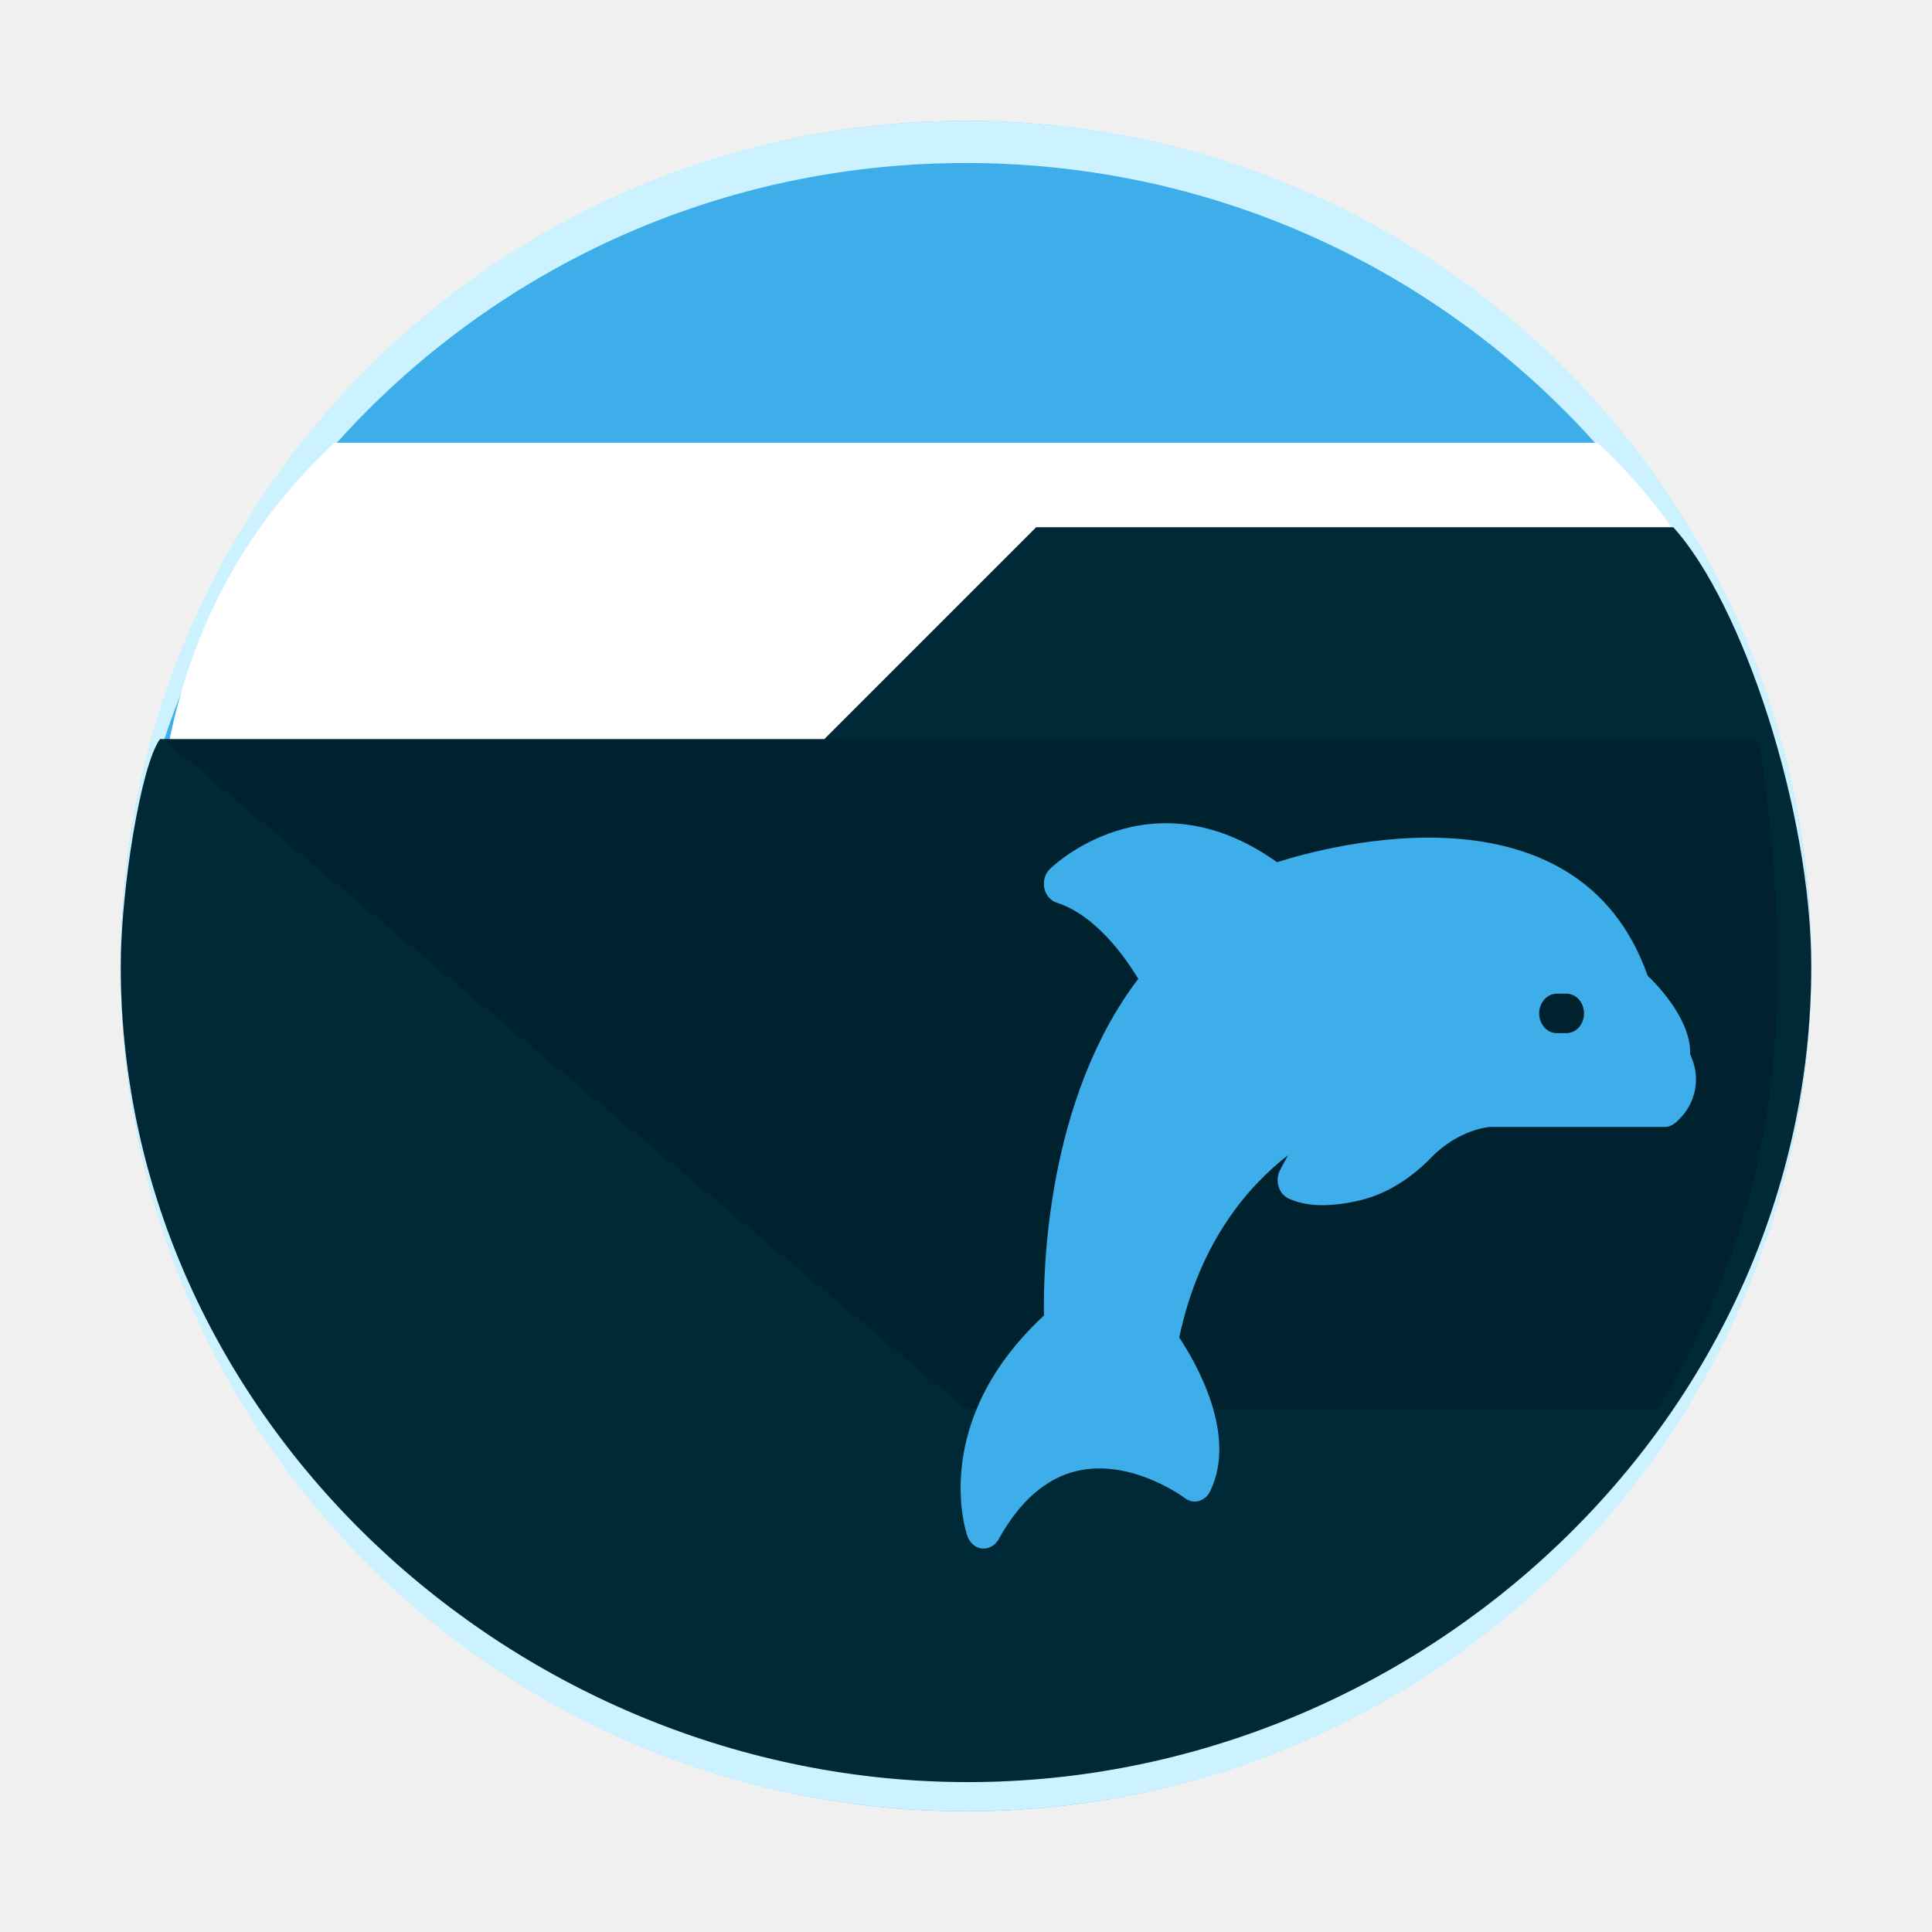
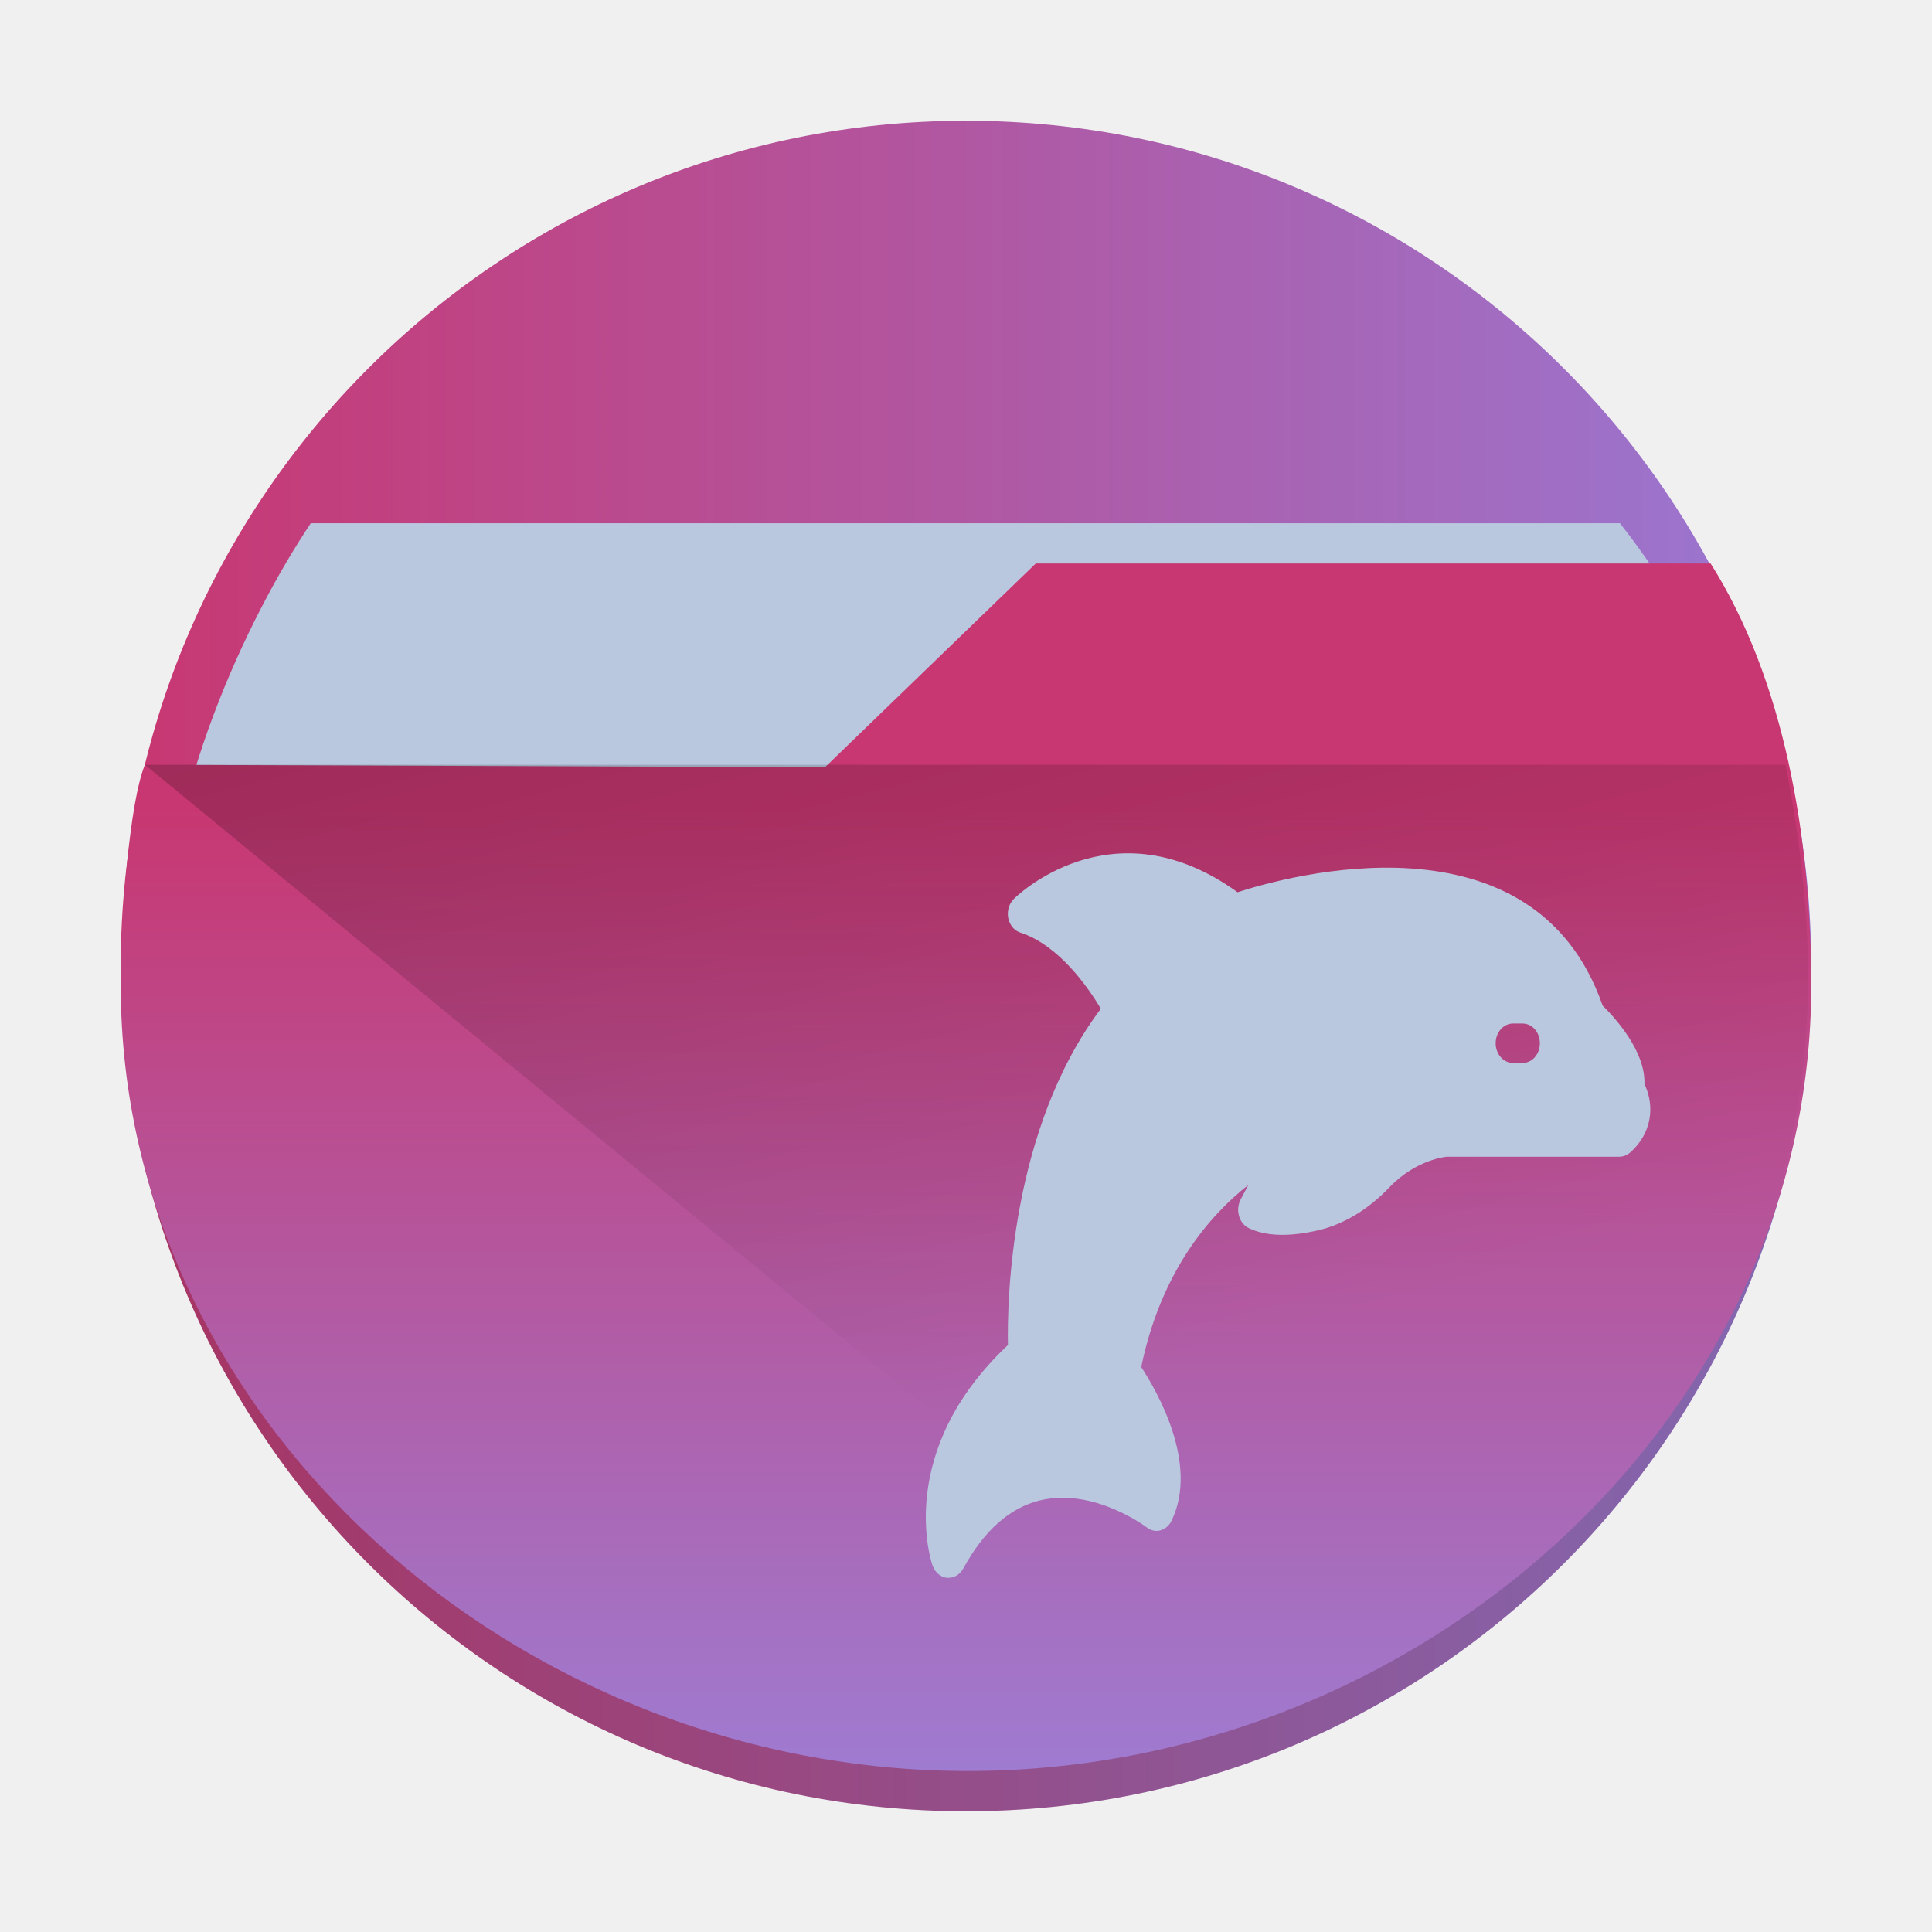
<svg xmlns="http://www.w3.org/2000/svg" xmlns:xlink="http://www.w3.org/1999/xlink" width="48" height="48" viewBox="0 0 48 48" id="svg8694" version="1.1">
  <style id="current-color-scheme" type="text/css">.ColorScheme-Highlight { color:#3daee9; }
</style>
  <defs id="defs8696">
+     <linearGradient id="linearGradient881">
+       <stop style="stop-color:#c83771;stop-opacity:1" offset="0" id="stop877" />
+       <stop style="stop-color:#9978d3;stop-opacity:1;" offset="1" id="stop879" />
+     </linearGradient>
+     <linearGradient id="linearGradient3402">
+       <stop style="stop-color:#9d7ed5;stop-opacity:1" offset="0" id="stop3398" />
+       <stop style="stop-color:#c83771;stop-opacity:1" offset="1" id="stop3400" />
+     </linearGradient>
    <linearGradient gradientTransform="matrix(1.049963,0,0,1.049904,-452.985,510.4244)" gradientUnits="userSpaceOnUse" x2="426.695" y2="499.921" y1="547.675" id="a-6" x1="389.32">
      <stop stop-color="#18222a" style="stop-color:#1e2b35;stop-opacity:1" id="stop216" />
      <stop stop-color="#566069" offset="1" style="stop-color:#6d7983;stop-opacity:1" id="stop218" />
    </linearGradient>
-     <linearGradient xlink:href="#linearGradient4393" id="linearGradient668" gradientUnits="userSpaceOnUse" gradientTransform="matrix(2.583334,0,0,2.052074,4.000029,-1086.11)" x1="5.419" y1="1037.717" x2="12.387" y2="1057.697" />
    <linearGradient id="linearGradient4393">
      <stop style="stop-color:#000000;stop-opacity:1;" offset="0" id="stop4395" />
-       <stop style="stop-color:#000000;stop-opacity:1;" offset="1" id="stop4397" />
+       <stop style="stop-color:#000000;stop-opacity:0;" offset="1" id="stop4397" />
    </linearGradient>
+     <linearGradient xlink:href="#linearGradient4393" id="linearGradient668-5" gradientUnits="userSpaceOnUse" gradientTransform="matrix(2.605109,0,0,1.97785,2.899187,-1008.075)" x1="4.084" y1="1037.179" x2="8.751" y2="1051.165" />
+     <linearGradient xlink:href="#linearGradient3402" id="linearGradient3404" x1="24.6" y1="1081.362" x2="24.6" y2="1056.362" gradientUnits="userSpaceOnUse" />
+     <linearGradient xlink:href="#linearGradient881" id="linearGradient883" x1="3" y1="1060.362" x2="45" y2="1060.362" gradientUnits="userSpaceOnUse" />
  </defs>
  <g id="layer1" transform="translate(0,-1036.362)">
-     <rect width="41.999" x="-44.999" y="1039.366" rx="20.999" height="41.996" transform="scale(-1,1)" style="stroke-opacity:0.55;stroke-width:2.94;fill:currentColor;overflow:visible;display:inline;" id="rect223" ry="20.998" class="ColorScheme-Highlight" />
-     <path style="display:inline;overflow:visible;opacity:1;fill:#ccf1ff;fill-opacity:1;stroke-width:2.94;stroke-opacity:0.55" d="m 3.013,1059.839 c -0.004,0.175 -0.013,0.349 -0.013,0.525 0,11.633 9.366,20.998 20.999,20.998 11.634,0 20.999,-9.365 20.999,-20.998 0,-0.176 -0.008,-0.349 -0.013,-0.525 -0.277,11.388 -9.534,20.473 -20.987,20.473 -11.457,0 -20.709,-9.085 -20.987,-20.473" id="path225" />
-     <path d="M 3.013,1060.885 C 3.009,1060.71 3,1060.537 3,1060.36 c 0,-11.633 9.366,-20.998 20.999,-20.998 11.634,0 20.999,9.365 20.999,20.998 0,0.176 -0.008,0.35 -0.013,0.525 -0.277,-11.388 -9.534,-20.473 -20.987,-20.473 -11.457,0 -20.709,9.085 -20.987,20.473" style="display:inline;overflow:visible;opacity:1;fill:#ccf1ff;fill-opacity:1;stroke-width:2.94;stroke-opacity:0.55" id="path229" />
-     <path id="rect1078-6" style="fill:#ffffff;fill-opacity:1;stroke:none;stroke-width:1.569" d="m 8.312,1047.362 c -3.254,3.023 -4.446,6.92 -4.446,10.955 2.556e-4,2.436 0.655,4.841 1.918,7.045 H 42.216 c 1.263,-2.204 1.918,-4.609 1.918,-7.045 -2.98e-4,-4.035 -1.192,-7.932 -4.446,-10.955 z" />
-     <path id="path1076-3-7" style="fill:#002938;fill-opacity:1;stroke:none;stroke-width:0.874px;stroke-linecap:butt;stroke-linejoin:miter;stroke-opacity:1" d="m 25.742,1049.462 -5.261,5.261 H 3.977 c -0.477,0.639 -0.977,3.756 -0.977,5.639 9.83e-5,11.237 9.81,20.276 21.047,20.276 11.237,0 20.953,-9.039 20.953,-20.276 -4.03e-4,-3.832 -1.7,-9 -3.428,-10.9 z" />
-     <path style="opacity:0.181;fill:url(#linearGradient668);fill-opacity:1;fill-rule:evenodd;stroke:none;stroke-width:2.302px;stroke-linecap:butt;stroke-linejoin:miter;stroke-opacity:1" d="m 4.1,1054.762 19.9,16.6 h 17.2 c 3,-5 3.5,-10 2.5,-16.6 z" id="path4152-2" />
-     <path d="m 41.99,1062.559 c 0.035,-0.814 -0.739,-1.652 -1.054,-1.956 -1.74,-4.937 -7.987,-3.211 -9.207,-2.819 -3.178,-2.265 -5.626,0.147 -5.648,0.171 -0.118,0.117 -0.17,0.3 -0.135,0.475 0.035,0.171 0.153,0.309 0.306,0.358 0.979,0.314 1.718,1.378 2.028,1.893 -2.282,2.995 -2.365,7.265 -2.343,8.364 -2.846,2.642 -1.945,5.363 -1.902,5.481 0.061,0.171 0.201,0.294 0.367,0.309 0.012,0 0.026,0 0.039,0 0.149,0 0.293,-0.09 0.372,-0.234 0.52,-0.941 1.172,-1.51 1.932,-1.691 1.36,-0.324 2.68,0.662 2.693,0.671 0.1,0.078 0.227,0.108 0.35,0.072 0.118,-0.036 0.223,-0.123 0.28,-0.246 0.686,-1.417 -0.376,-3.221 -0.77,-3.814 0.503,-2.393 1.736,-3.78 2.702,-4.53 l -0.197,0.367 c -0.061,0.123 -0.079,0.264 -0.04,0.397 0.035,0.138 0.122,0.246 0.236,0.304 0.428,0.21 1.027,0.231 1.788,0.054 0.634,-0.153 1.246,-0.52 1.771,-1.064 0.686,-0.706 1.451,-0.76 1.451,-0.76 h 4.346 c 0.101,0 0.192,-0.039 0.271,-0.102 0.372,-0.329 0.476,-0.686 0.503,-0.931 0.035,-0.324 -0.056,-0.599 -0.139,-0.775 z m -3.073,-0.529 h -0.24 c -0.24,0 -0.437,-0.219 -0.437,-0.49 0,-0.27 0.197,-0.49 0.437,-0.49 h 0.24 c 0.245,0 0.437,0.219 0.437,0.49 0,0.27 -0.192,0.49 -0.437,0.49 z" id="path49-5-3-5" style="stroke-width:0.045;fill-opacity:1;fill:currentColor;" class="ColorScheme-Highlight" />
+     <circle cx="24" cy="1060.362" id="circle39" style="stroke-width:1;fill-opacity:1;fill:url(#linearGradient883)" r="21" />
+     <path d="M 44.977,1059.751 A 21,21 0 0 1 24,1080.312 21,21 0 0 1 3.023,1059.923 21,21 0 0 0 3,1060.362 a 21,21 0 0 0 21,21 21,21 0 0 0 21,-21 21,21 0 0 0 -0.023,-0.611 z" fill="#232629" opacity="0.2" id="path55" style="stroke-width:1.05" />
+     <path id="rect1078-6-7-0" style="fill:#bac8df;fill-opacity:1;stroke:none;stroke-width:1.546" d="m 7.721,1049.362 c -1.621,2.423 -3.626,6.751 -3.626,10.688 2.54e-4,2.376 0.652,4.723 1.909,6.872 H 42.263 c 1.257,-2.15 1.909,-4.497 1.909,-6.872 -3.02e-4,-3.937 -1.624,-7.761 -3.924,-10.688 z" />
+     <path id="path1076-3-7-6" style="fill:url(#linearGradient3404);fill-opacity:1;stroke:none;stroke-width:0.856px;stroke-linecap:butt;stroke-linejoin:miter;stroke-opacity:1" d="m 25.733,1050.362 -5.236,5.062 L 3.6,1055.362 c -0.37,0.888 -0.6,3.677 -0.6,5.489 9.69e-5,10.814 9.863,19.511 21.047,19.511 11.184,0 20.953,-8.698 20.953,-19.511 -4.01e-4,-3.687 -0.671,-7.597 -2.5,-10.489 z" />
+     <path style="opacity:0.3;fill:url(#linearGradient668-5);fill-opacity:1;fill-rule:evenodd;stroke:none;stroke-width:2.27px;stroke-linecap:butt;stroke-linejoin:miter;stroke-opacity:1" d="m 3.6,1055.362 19.468,16 h 18.559 c 3.025,-4.819 4.04,-9.282 2.737,-16 z" id="path4152-2-3" />
+     <path d="m 40.855,1063.3 c 0.035,-0.813 -0.728,-1.65 -1.038,-1.954 -1.714,-4.932 -7.869,-3.208 -9.07,-2.816 -3.131,-2.262 -5.543,0.147 -5.564,0.171 -0.116,0.117 -0.168,0.3 -0.133,0.475 0.035,0.171 0.151,0.308 0.302,0.357 0.965,0.314 1.693,1.377 1.998,1.891 -2.248,2.992 -2.33,7.257 -2.308,8.355 -2.804,2.639 -1.917,5.358 -1.874,5.475 0.06,0.171 0.198,0.294 0.362,0.308 0.012,0 0.026,0 0.038,0 0.147,0 0.289,-0.09 0.366,-0.234 0.513,-0.94 1.154,-1.508 1.904,-1.689 1.339,-0.323 2.64,0.661 2.653,0.671 0.099,0.078 0.224,0.108 0.344,0.072 0.116,-0.036 0.22,-0.123 0.276,-0.246 0.676,-1.415 -0.37,-3.217 -0.758,-3.81 0.495,-2.39 1.71,-3.776 2.662,-4.525 l -0.194,0.366 c -0.06,0.123 -0.077,0.264 -0.039,0.397 0.034,0.138 0.121,0.246 0.233,0.304 0.422,0.21 1.012,0.231 1.762,0.054 0.625,-0.153 1.228,-0.519 1.744,-1.063 0.676,-0.705 1.43,-0.759 1.43,-0.759 h 4.281 c 0.099,0 0.19,-0.039 0.267,-0.102 0.366,-0.328 0.469,-0.686 0.495,-0.93 0.035,-0.324 -0.056,-0.598 -0.137,-0.774 z m -3.028,-0.529 h -0.237 c -0.237,0 -0.431,-0.219 -0.431,-0.49 0,-0.27 0.194,-0.49 0.431,-0.49 h 0.237 c 0.241,0 0.431,0.219 0.431,0.49 0,0.27 -0.189,0.49 -0.431,0.49 z" id="path49-5-3-5-5" style="fill:#bac8df;fill-opacity:1;stroke-width:0.045" class=" " />
  </g>
</svg>
